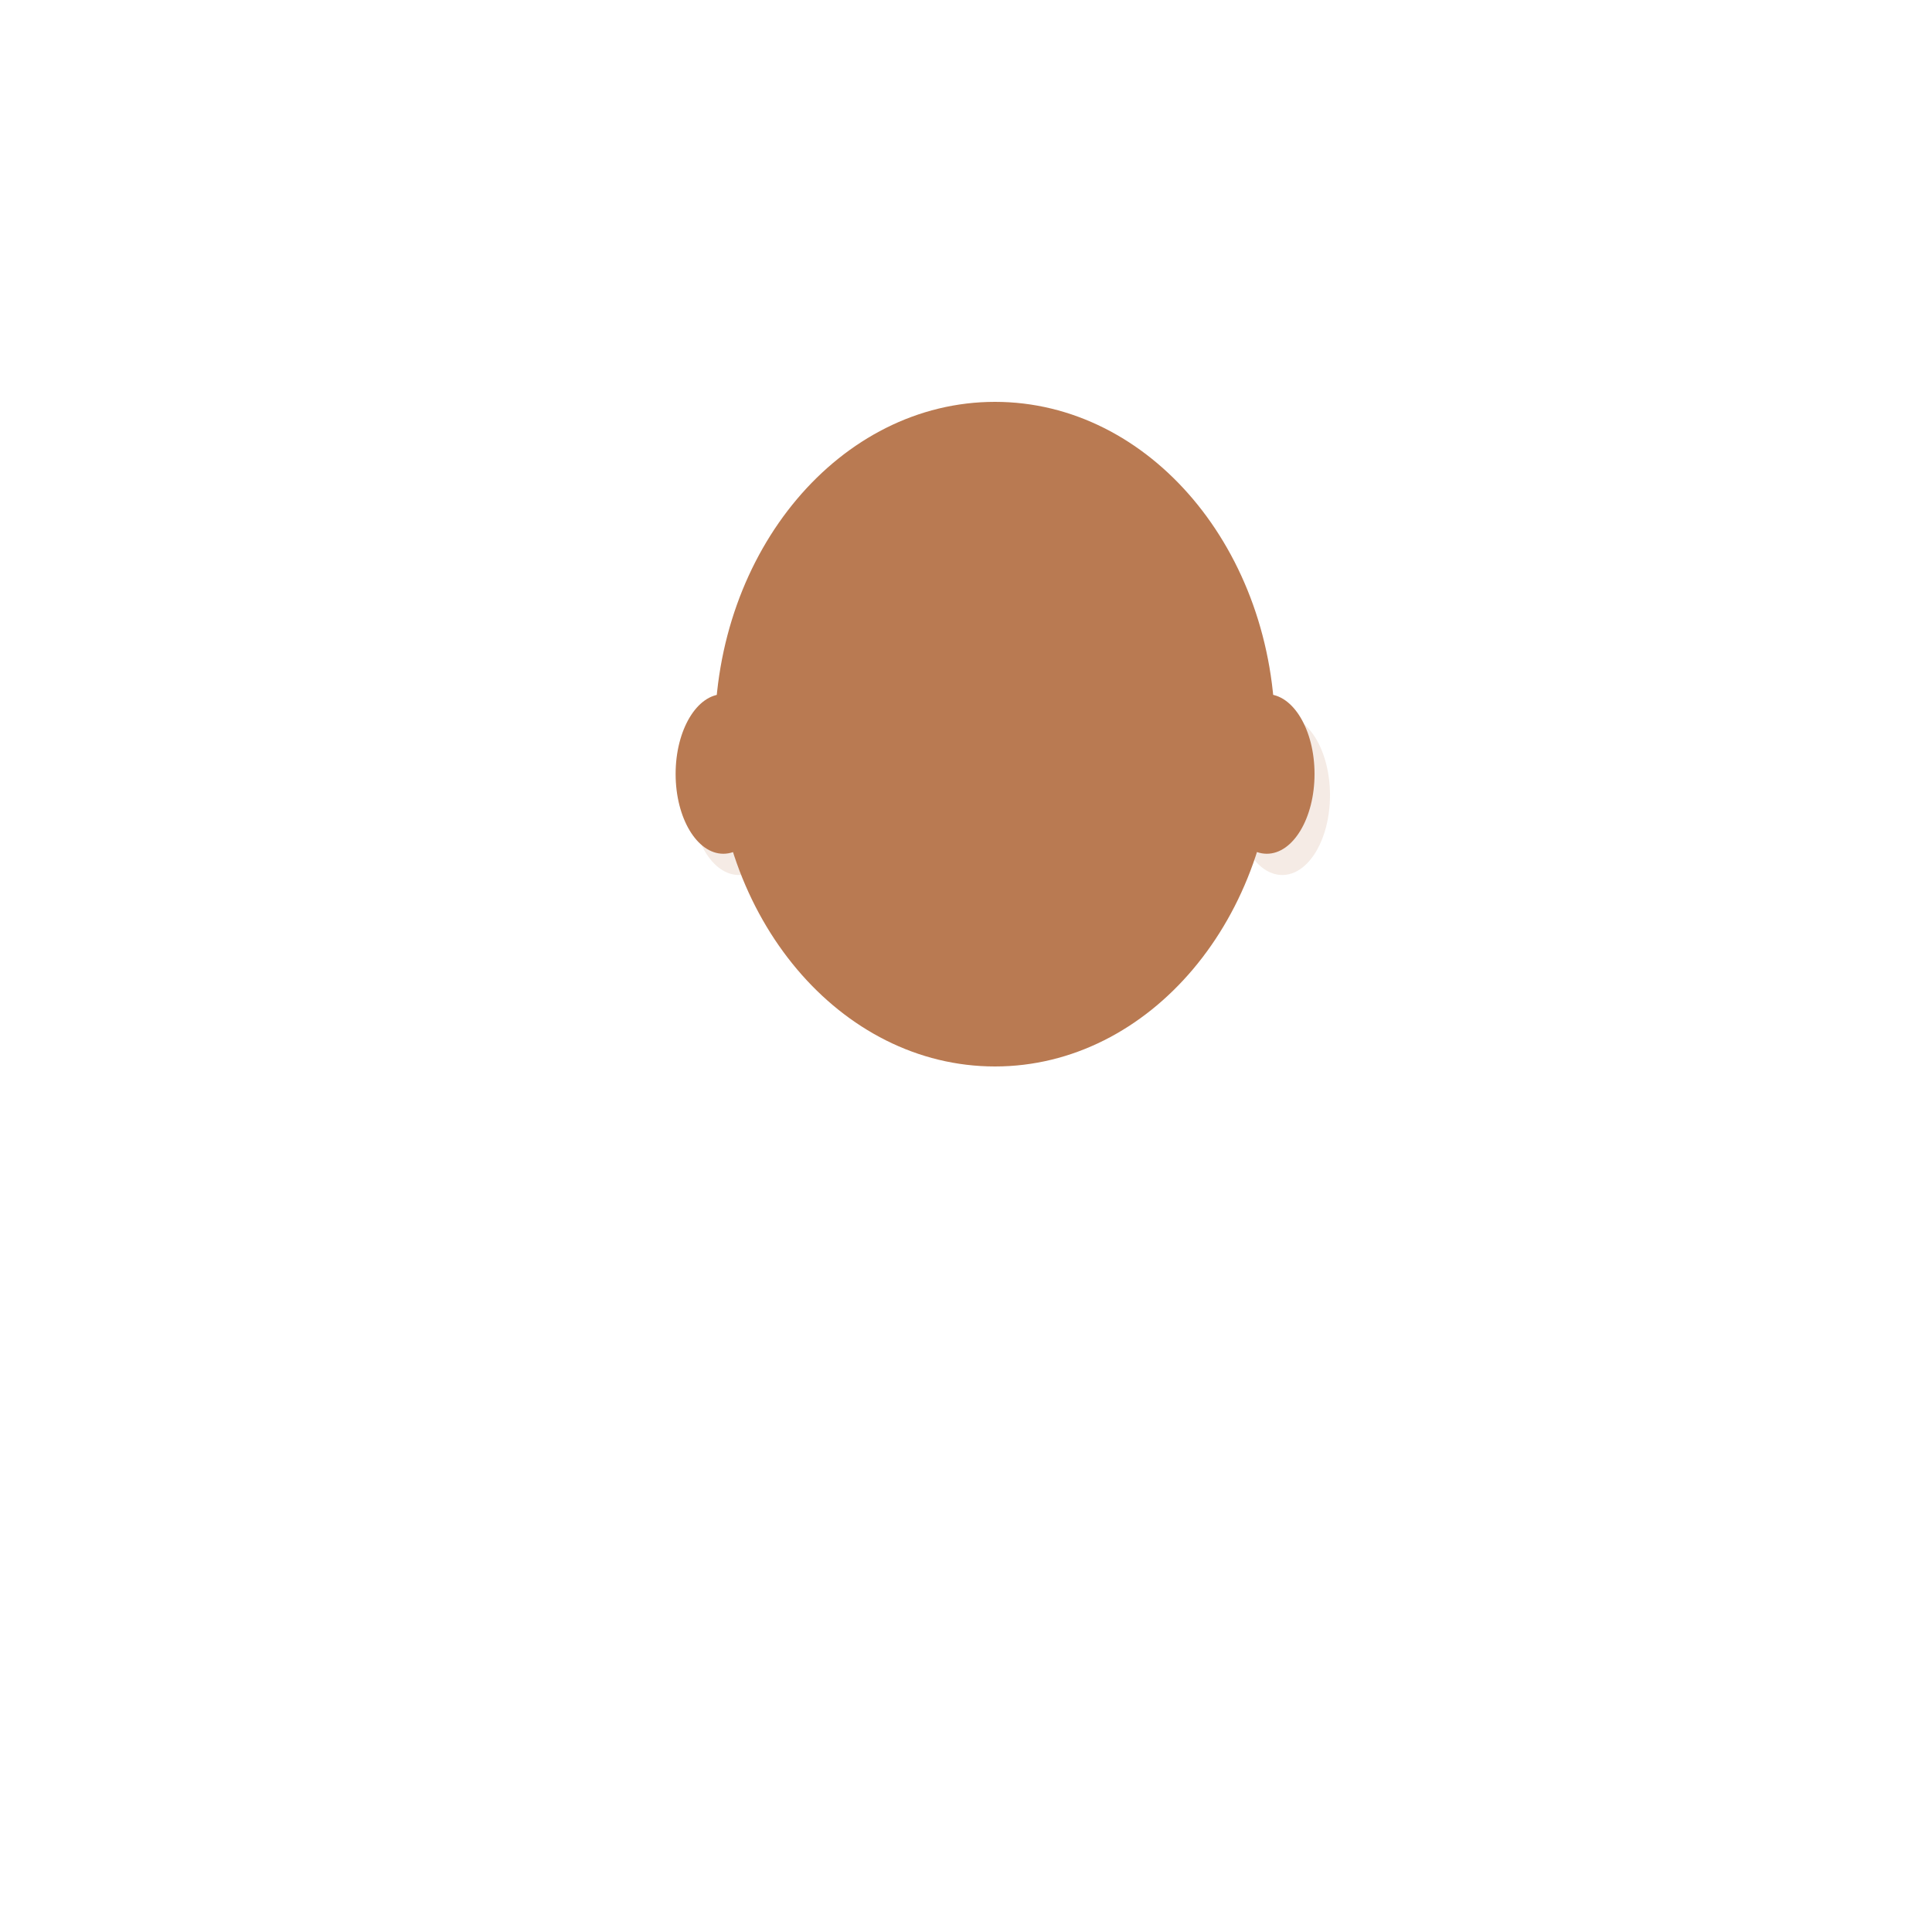
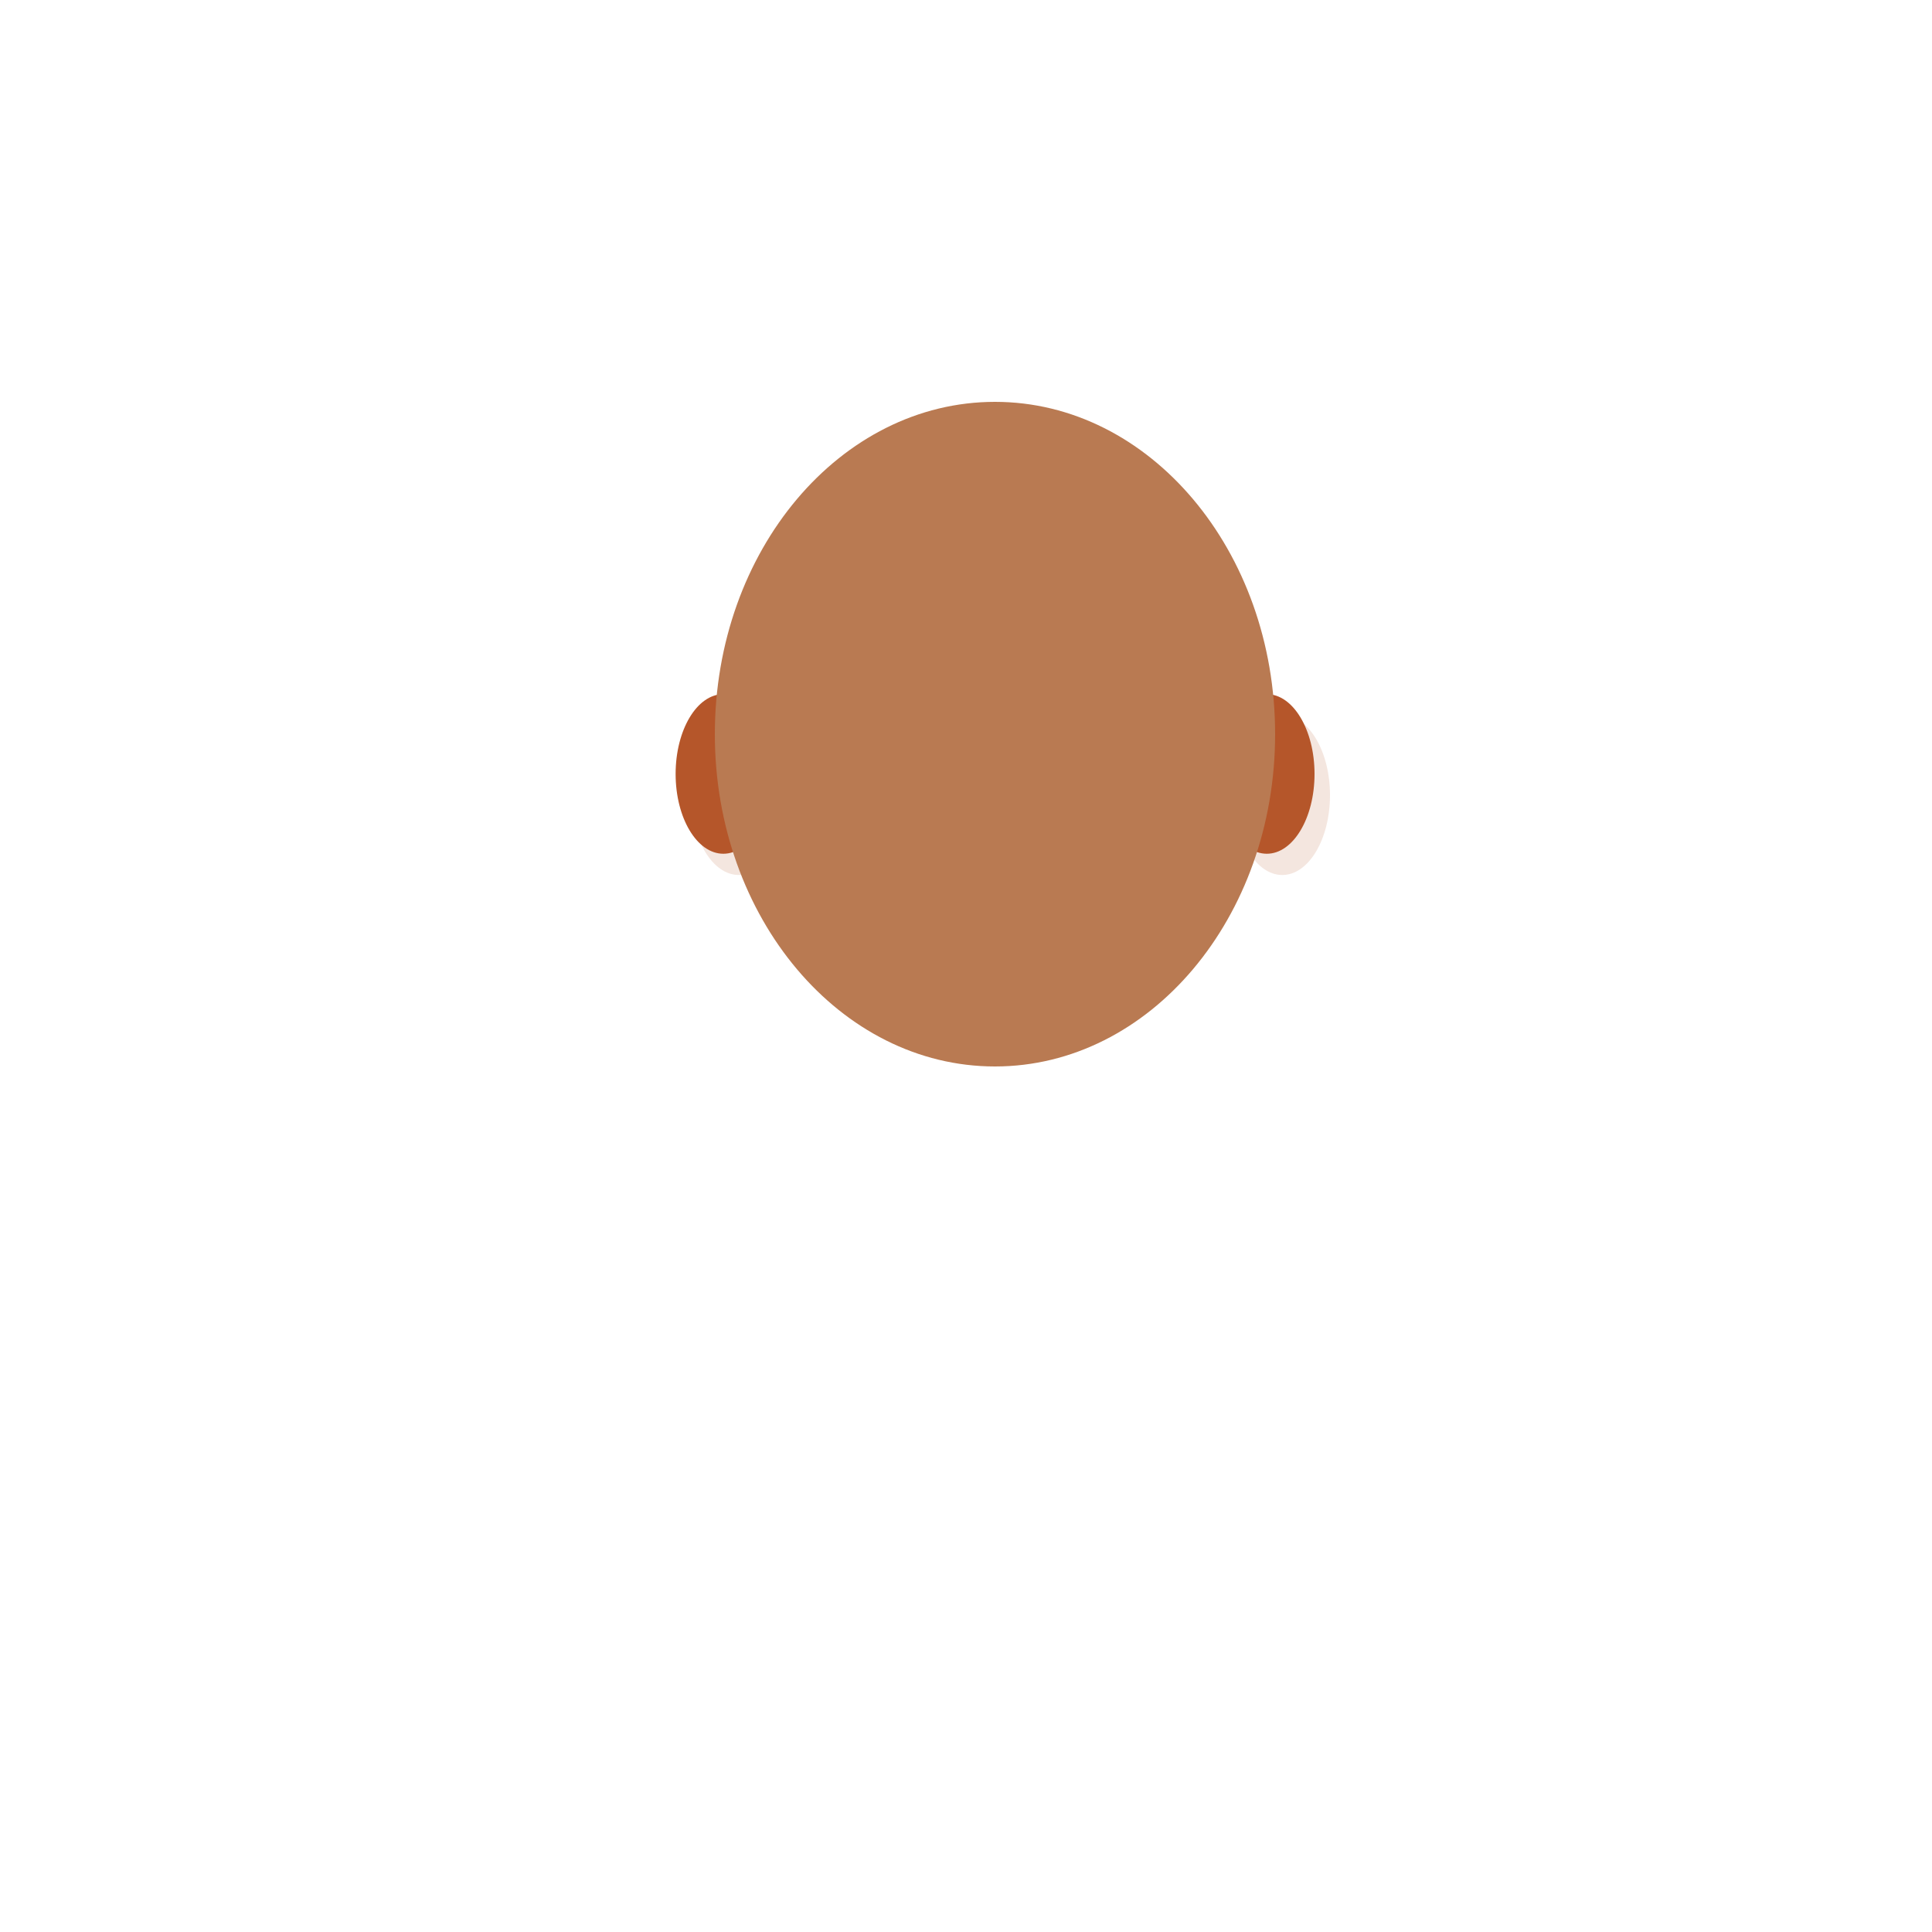
<svg xmlns="http://www.w3.org/2000/svg" viewBox="0 0 100 100" data-anchor="bottom-center">
  <defs>
-     <ellipse id="ear" cx="37.44" cy="40.06" rx="2.47" ry="4.13" fill="#b97a52" />
+     <ellipse id="ear" cx="37.44" cy="40.06" rx="2.47" ry="4.13" fill="#b5562a" />
  </defs>
  <use href="#ear" fill="#2a1a33" opacity="0.15" x="0.8" y="1.1" />
  <use href="#ear" />
  <use href="#ear" fill="#2a1a33" opacity="0.15" x="28.93" y="1.1" />
  <use href="#ear" x="28.13" />
  <ellipse cx="51.5" cy="38" rx="14.5" ry="17.2" fill="#b97a52" />
</svg>
